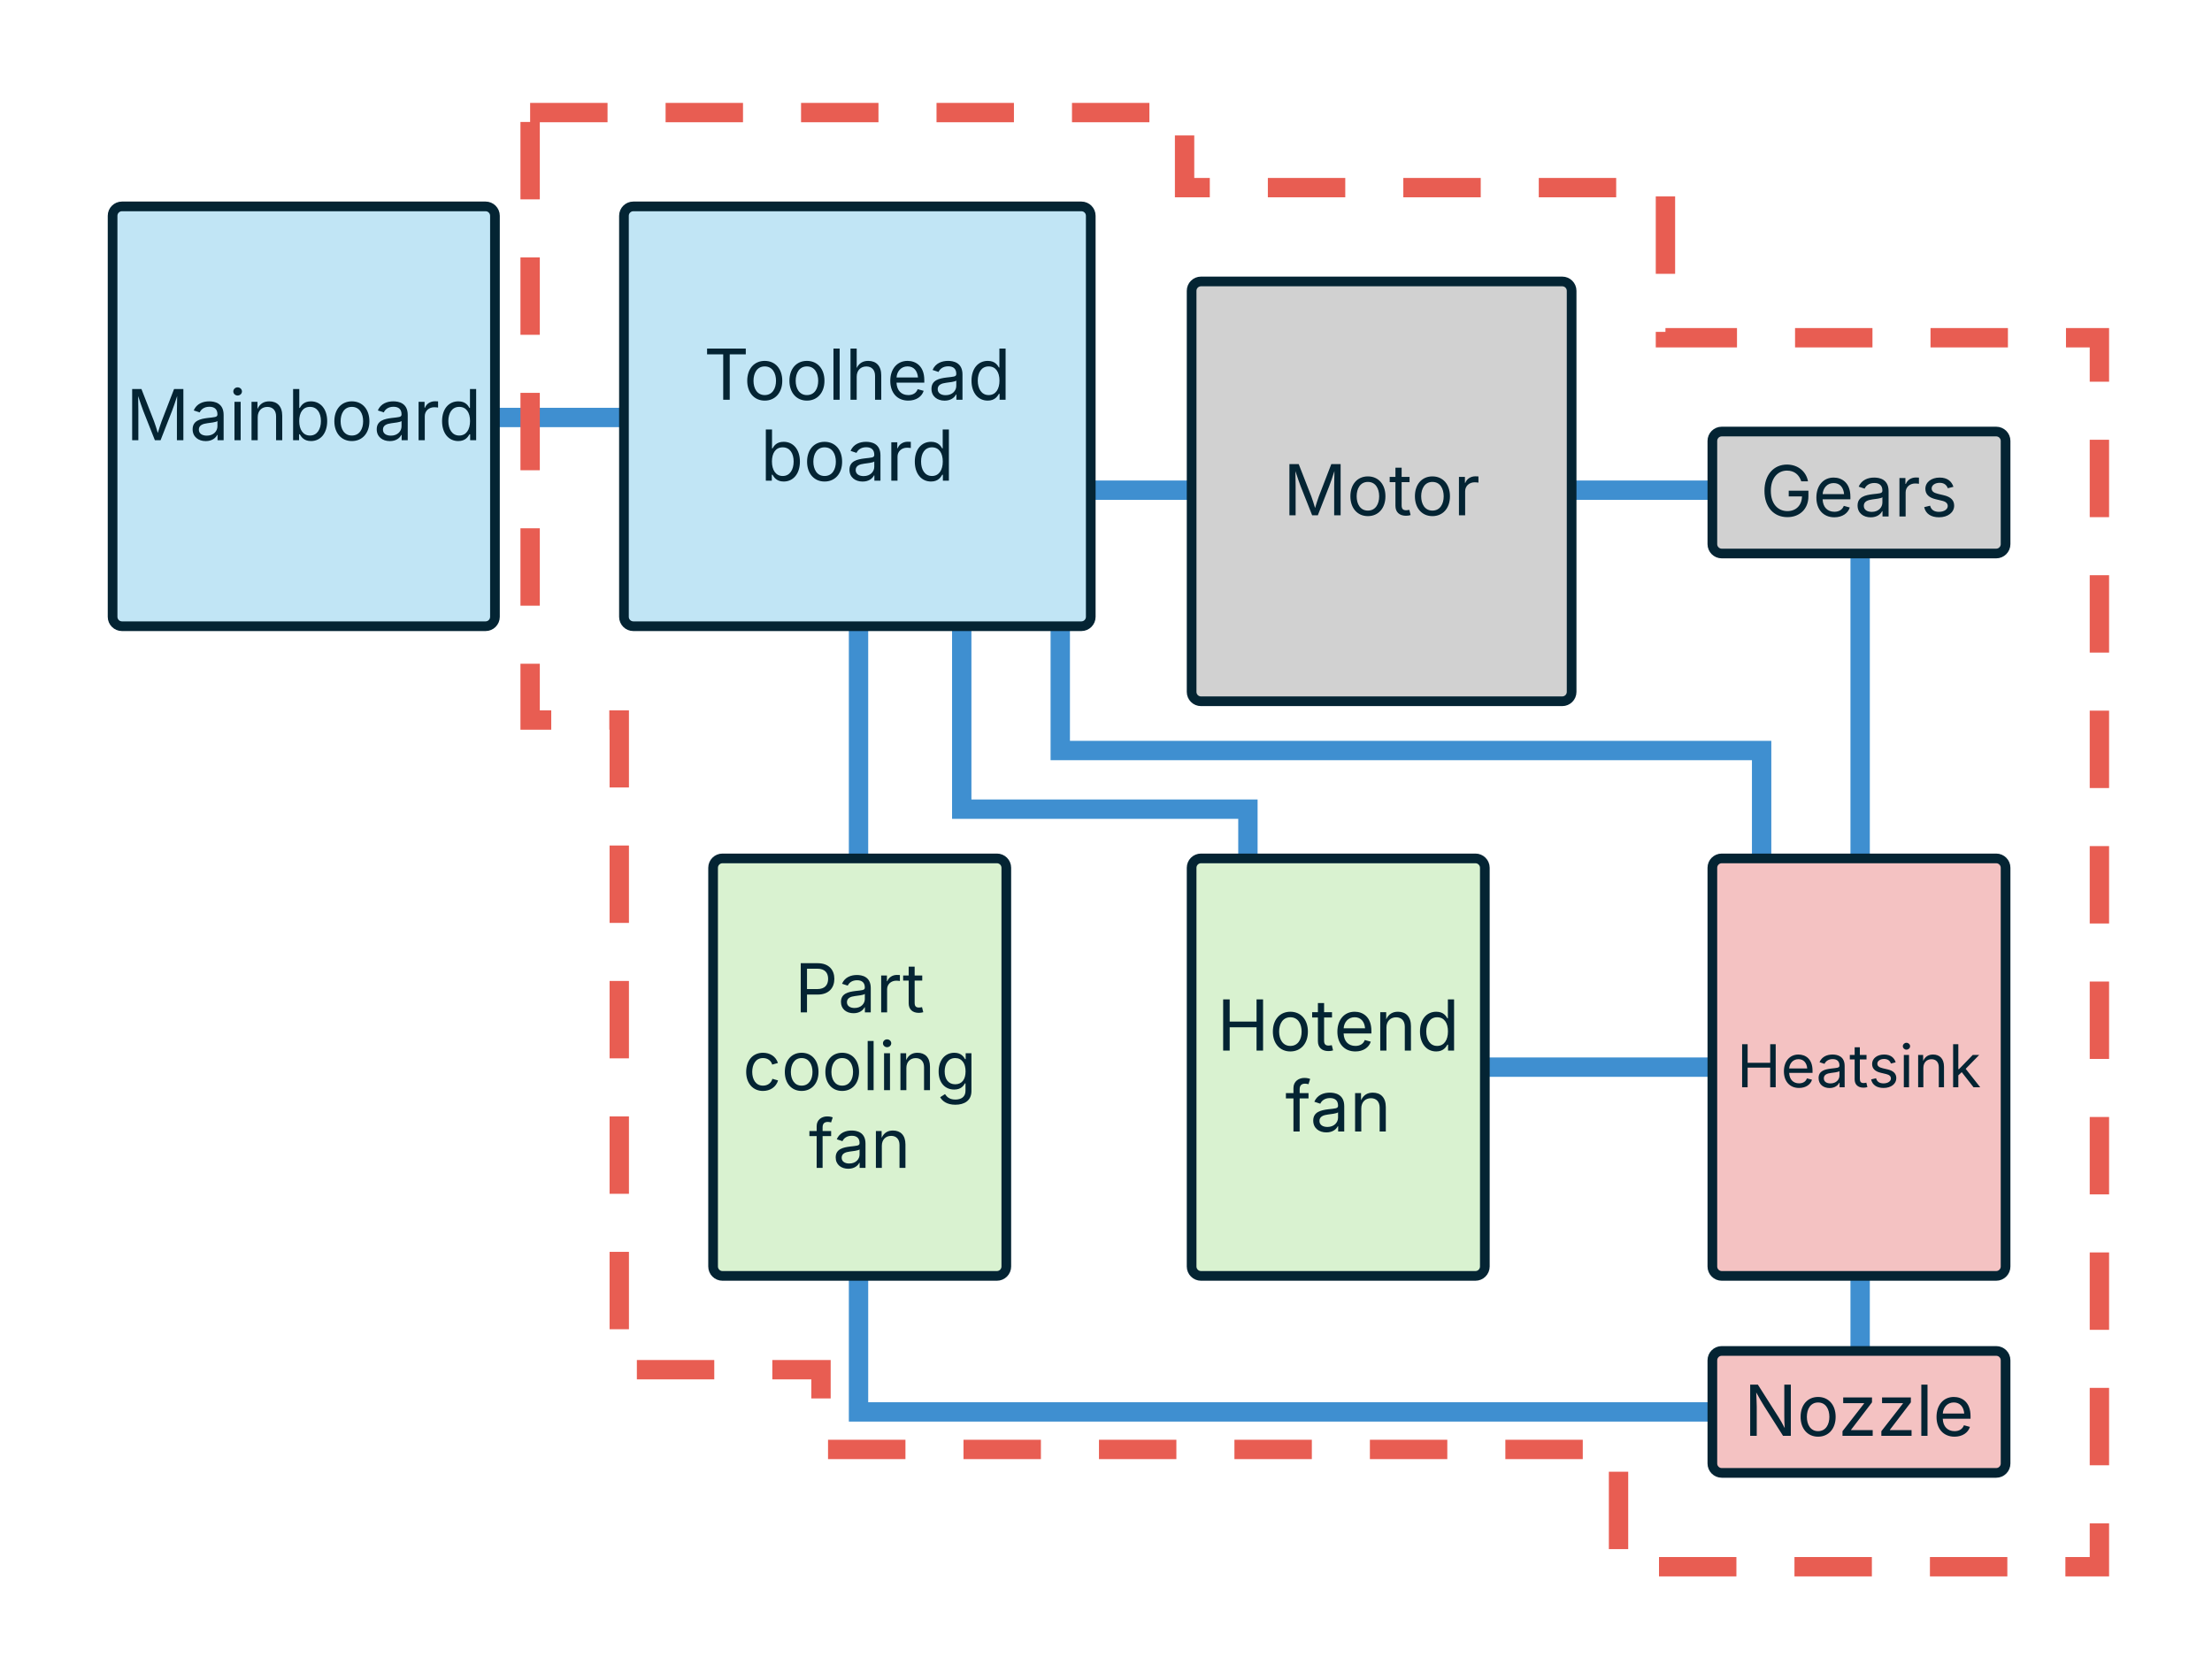
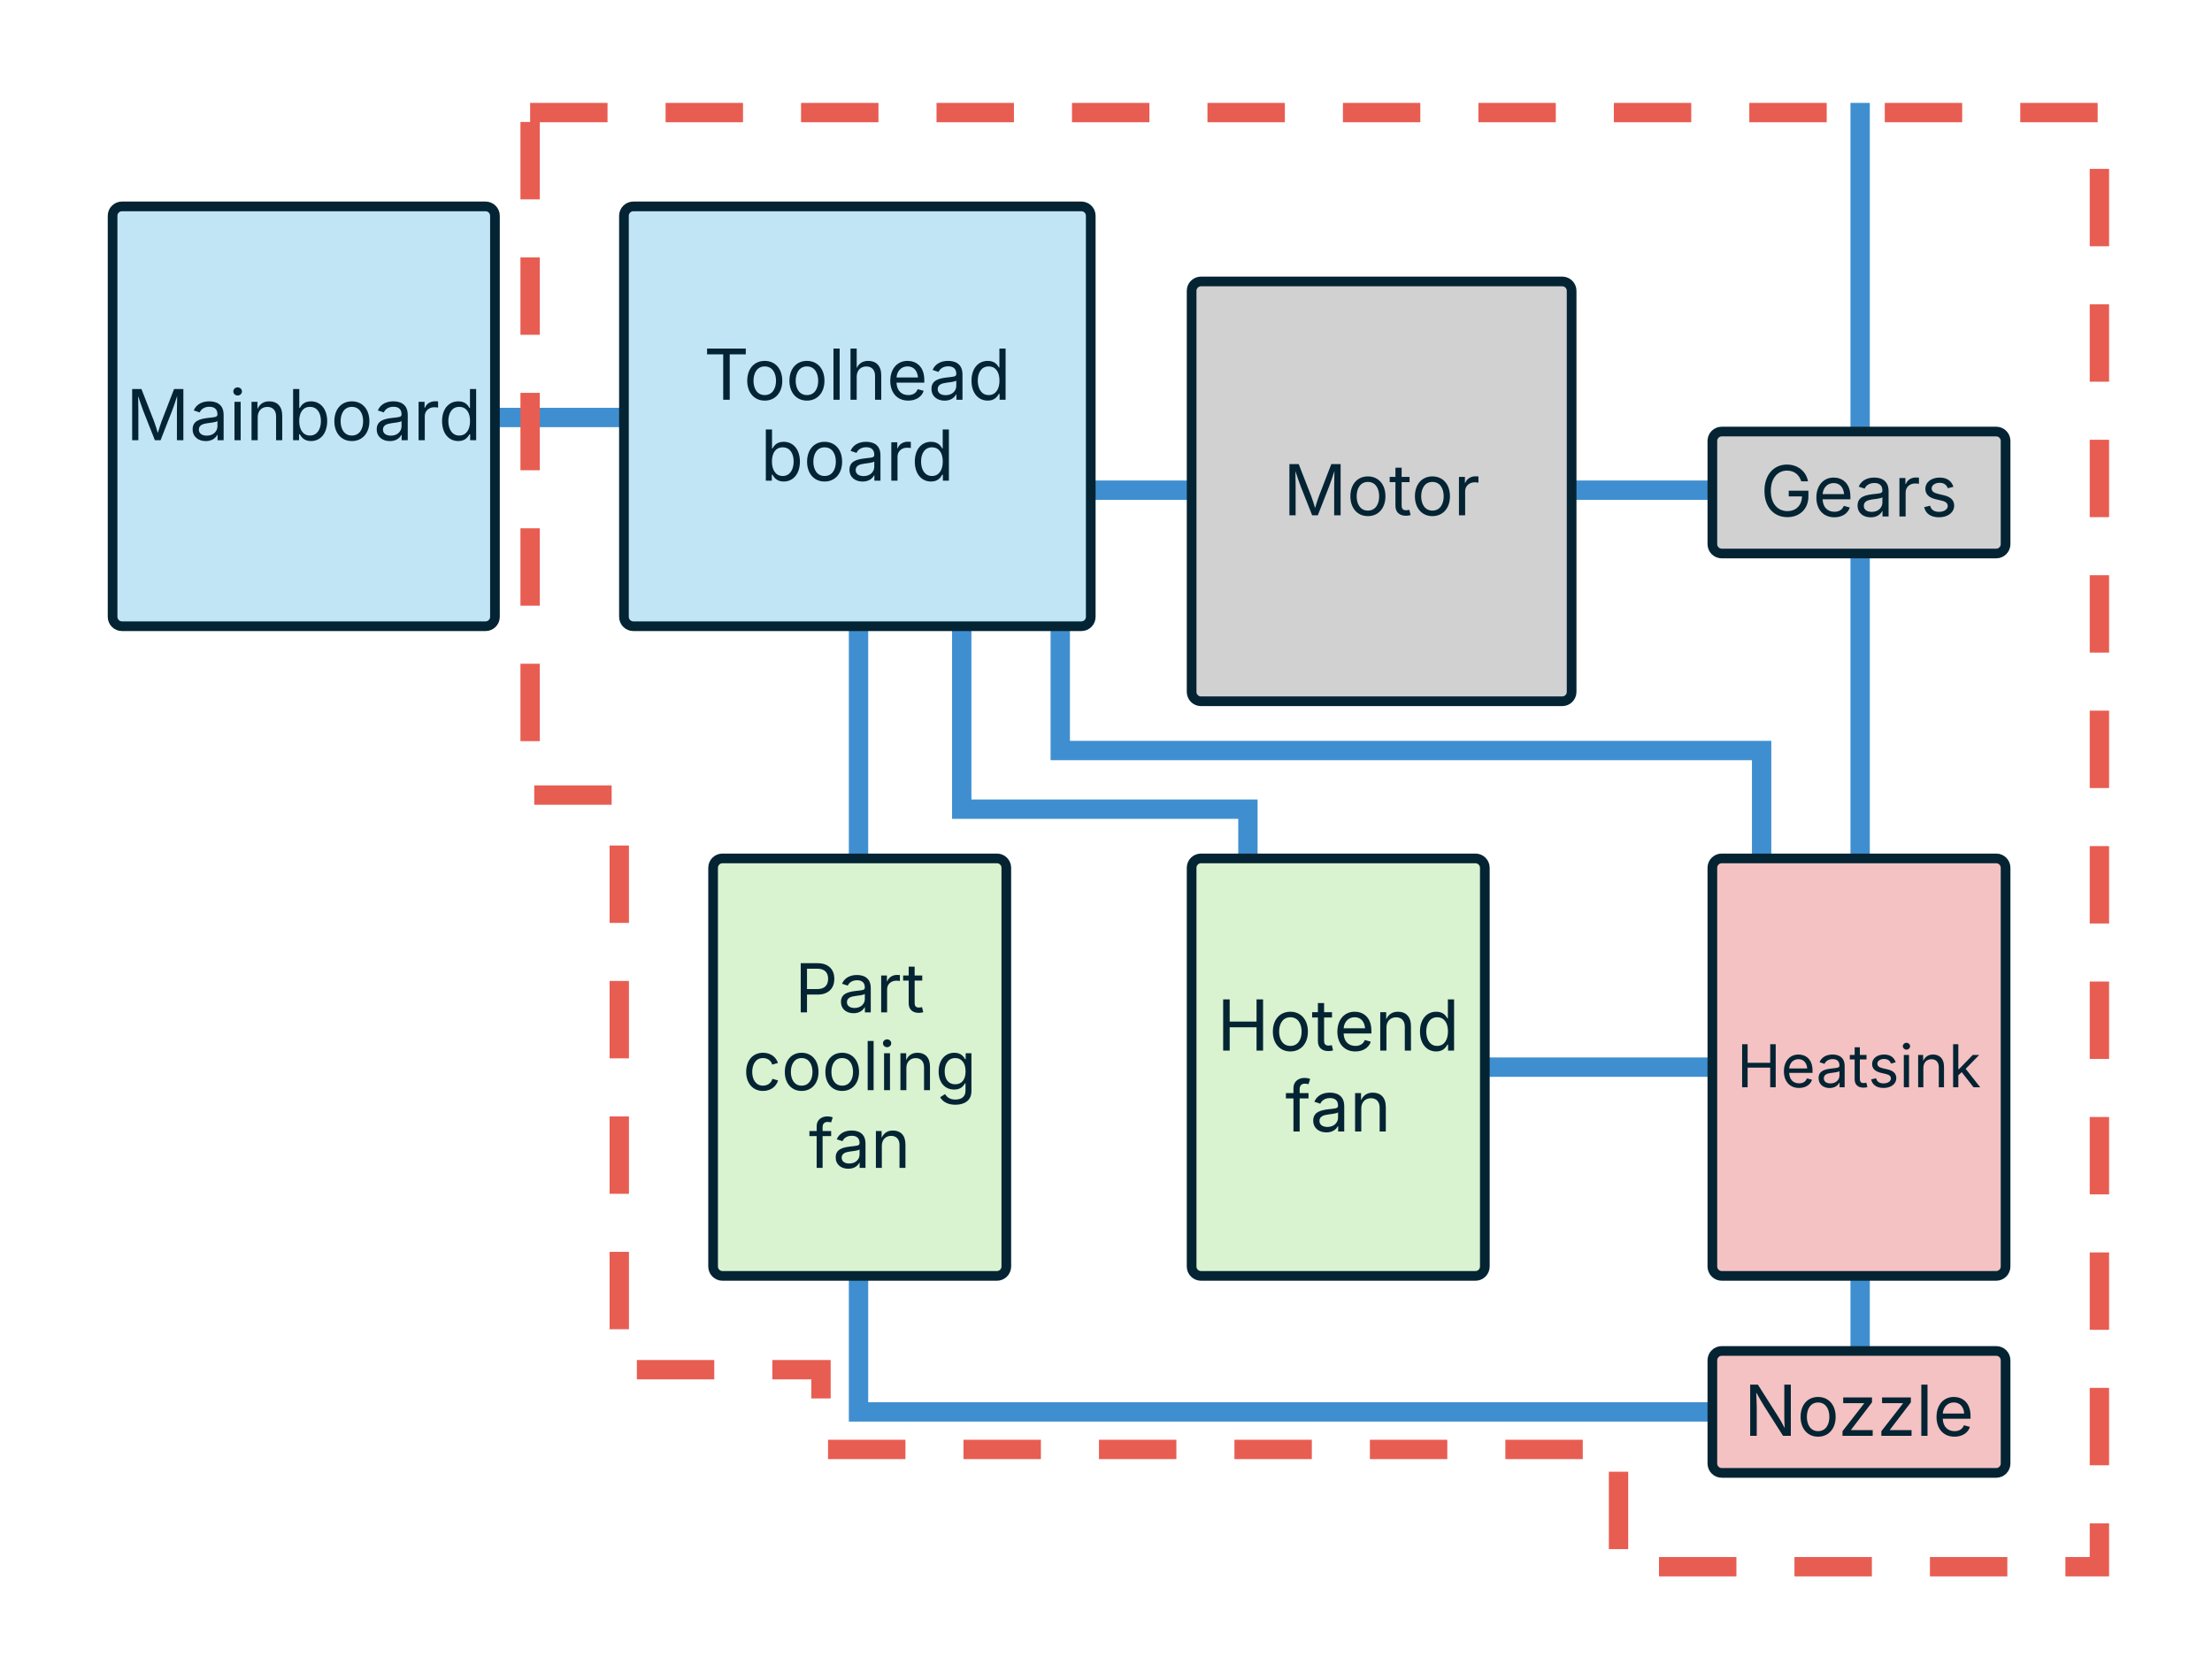
<svg xmlns="http://www.w3.org/2000/svg" version="1.1" class="td-diagram" viewBox="-48 -88 943 716" preserveAspectRatio="xMidYMid meet" role="img">
  <path d="M163 90L218 90" fill="none" stroke="#3F8FD0" stroke-width="8.25" stroke-linecap="square" stroke-linejoin="miter" class="td-edge" data-edge="mainboard~toolhead_board" data-kind="signal" />
  <path d="M417 121L460 121" fill="none" stroke="#3F8FD0" stroke-width="8.25" stroke-linecap="square" stroke-linejoin="miter" class="td-edge" data-edge="toolhead_board~motor" data-kind="power" />
  <path d="M318 179L318 278" fill="none" stroke="#3F8FD0" stroke-width="8.25" stroke-linecap="square" stroke-linejoin="miter" class="td-edge" data-edge="toolhead_board~part_cooling_fan" data-kind="power" />
  <path d="M362 179L362 257L484 257L484 278" fill="none" stroke="#3F8FD0" stroke-width="8.25" stroke-linecap="square" stroke-linejoin="miter" class="td-edge" data-edge="toolhead_board~hotend_fan" data-kind="power" />
  <path d="M404 179L404 232L703 232L703 278" fill="none" stroke="#3F8FD0" stroke-width="8.25" stroke-linecap="square" stroke-linejoin="miter" class="td-edge" data-edge="toolhead_board~heatsink" data-kind="power" />
  <path d="M622 121L682 121" fill="none" stroke="#3F8FD0" stroke-width="8.25" stroke-linecap="square" stroke-linejoin="miter" class="td-edge" data-edge="motor~gears" data-kind="mechanical" />
+   <path d="M745 -40L745 96" fill="none" stroke="#3F8FD0" stroke-width="8.25" stroke-linecap="square" stroke-linejoin="miter" class="td-edge" data-edge="filament_in~gears" data-kind="filament" />
  <path d="M745 148L745 278" fill="none" stroke="#3F8FD0" stroke-width="8.25" stroke-linecap="square" stroke-linejoin="miter" class="td-edge" data-edge="gears~heatsink" data-kind="filament" />
  <path d="M745 456L745 488" fill="none" stroke="#3F8FD0" stroke-width="8.25" stroke-linecap="square" stroke-linejoin="miter" class="td-edge" data-edge="heatsink~nozzle" data-kind="filament" />
  <path d="M585 367L682 367" fill="none" stroke="#3F8FD0" stroke-width="8.25" stroke-linecap="square" stroke-linejoin="miter" class="td-edge" data-edge="hotend_fan~heatsink" data-kind="air" />
  <path d="M318 456L318 514L682 514" fill="none" stroke="#3F8FD0" stroke-width="8.25" stroke-linecap="square" stroke-linejoin="miter" class="td-edge" data-edge="part_cooling_fan~nozzle" data-kind="air" />
  <g class="td-block" data-block="mainboard" data-group="control">
    <rect x="0" y="0" width="163" height="179" rx="4" fill="#C1E5F5" stroke="#042433" stroke-width="4.13" />
    <text x="81.5" y="99.7" text-anchor="middle" font-size="30" font-family="system-ui, -apple-system, Segoe UI, sans-serif" fill="#042433">Mainboard</text>
  </g>
  <g class="td-block is-tool" data-block="toolhead_board" data-group="control">
    <rect x="218" y="0" width="199" height="179" rx="4" fill="#C1E5F5" stroke="#042433" stroke-width="4.13" />
    <text x="317.5" y="82.45" text-anchor="middle" font-size="30" font-family="system-ui, -apple-system, Segoe UI, sans-serif" fill="#042433">Toolhead</text>
    <text x="317.5" y="116.95" text-anchor="middle" font-size="30" font-family="system-ui, -apple-system, Segoe UI, sans-serif" fill="#042433">board</text>
  </g>
  <g class="td-block is-tool" data-block="motor" data-group="drive">
    <rect x="460" y="32" width="162" height="179" rx="4" fill="#D1D1D1" stroke="#042433" stroke-width="4.13" />
    <text x="541" y="131.7" text-anchor="middle" font-size="30" font-family="system-ui, -apple-system, Segoe UI, sans-serif" fill="#042433">Motor</text>
  </g>
  <g class="td-block is-tool" data-block="gears" data-group="drive">
    <rect x="682" y="96" width="125" height="52" rx="4" fill="#D1D1D1" stroke="#042433" stroke-width="4.13" />
    <text x="744.5" y="132.2" text-anchor="middle" font-size="30" font-family="system-ui, -apple-system, Segoe UI, sans-serif" fill="#042433">Gears</text>
  </g>
  <g class="td-block is-tool" data-block="part_cooling_fan" data-group="cooling">
    <rect x="256" y="278" width="125" height="178" rx="4" fill="#D9F2D0" stroke="#042433" stroke-width="4.13" />
    <text x="318.5" y="343.647" text-anchor="middle" font-size="28.83" font-family="system-ui, -apple-system, Segoe UI, sans-serif" fill="#042433">Part</text>
    <text x="318.5" y="376.803" text-anchor="middle" font-size="28.83" font-family="system-ui, -apple-system, Segoe UI, sans-serif" fill="#042433">cooling</text>
    <text x="318.5" y="409.958" text-anchor="middle" font-size="28.83" font-family="system-ui, -apple-system, Segoe UI, sans-serif" fill="#042433">fan</text>
  </g>
  <g class="td-block is-tool" data-block="hotend_fan" data-group="cooling">
    <rect x="460" y="278" width="125" height="178" rx="4" fill="#D9F2D0" stroke="#042433" stroke-width="4.13" />
    <text x="522.5" y="359.95" text-anchor="middle" font-size="30" font-family="system-ui, -apple-system, Segoe UI, sans-serif" fill="#042433">Hotend</text>
    <text x="522.5" y="394.45" text-anchor="middle" font-size="30" font-family="system-ui, -apple-system, Segoe UI, sans-serif" fill="#042433">fan</text>
  </g>
  <g class="td-block is-tool" data-block="heatsink" data-group="hot">
    <rect x="682" y="278" width="125" height="178" rx="4" fill="#F4C2C2" stroke="#042433" stroke-width="4.13" />
    <text x="744.5" y="375.577" text-anchor="middle" font-size="25.23" font-family="system-ui, -apple-system, Segoe UI, sans-serif" fill="#042433">Heatsink</text>
  </g>
  <g class="td-block is-tool" data-block="nozzle" data-group="hot">
    <rect x="682" y="488" width="125" height="52" rx="4" fill="#F4C2C2" stroke="#042433" stroke-width="4.13" />
    <text x="744.5" y="524.2" text-anchor="middle" font-size="30" font-family="system-ui, -apple-system, Segoe UI, sans-serif" fill="#042433">Nozzle</text>
  </g>
-   <path class="td-boundary" d="M178 -40L457 -40L457 -8L662 -8L662 56L847 56L847 580L642 580L642 530L302 530L302 496L216 496L216 219L178 219Z" fill="none" stroke="#E85D52" stroke-width="8.25" stroke-dasharray="33 24.75" stroke-linejoin="miter" />
+   <path class="td-boundary" d="M178 -40L847 -40L847 580L642 580L642 530L302 530L302 496L216 496L216 251L178 251Z" fill="none" stroke="#E85D52" stroke-width="8.25" stroke-dasharray="33 24.75" stroke-linejoin="miter" />
</svg>
